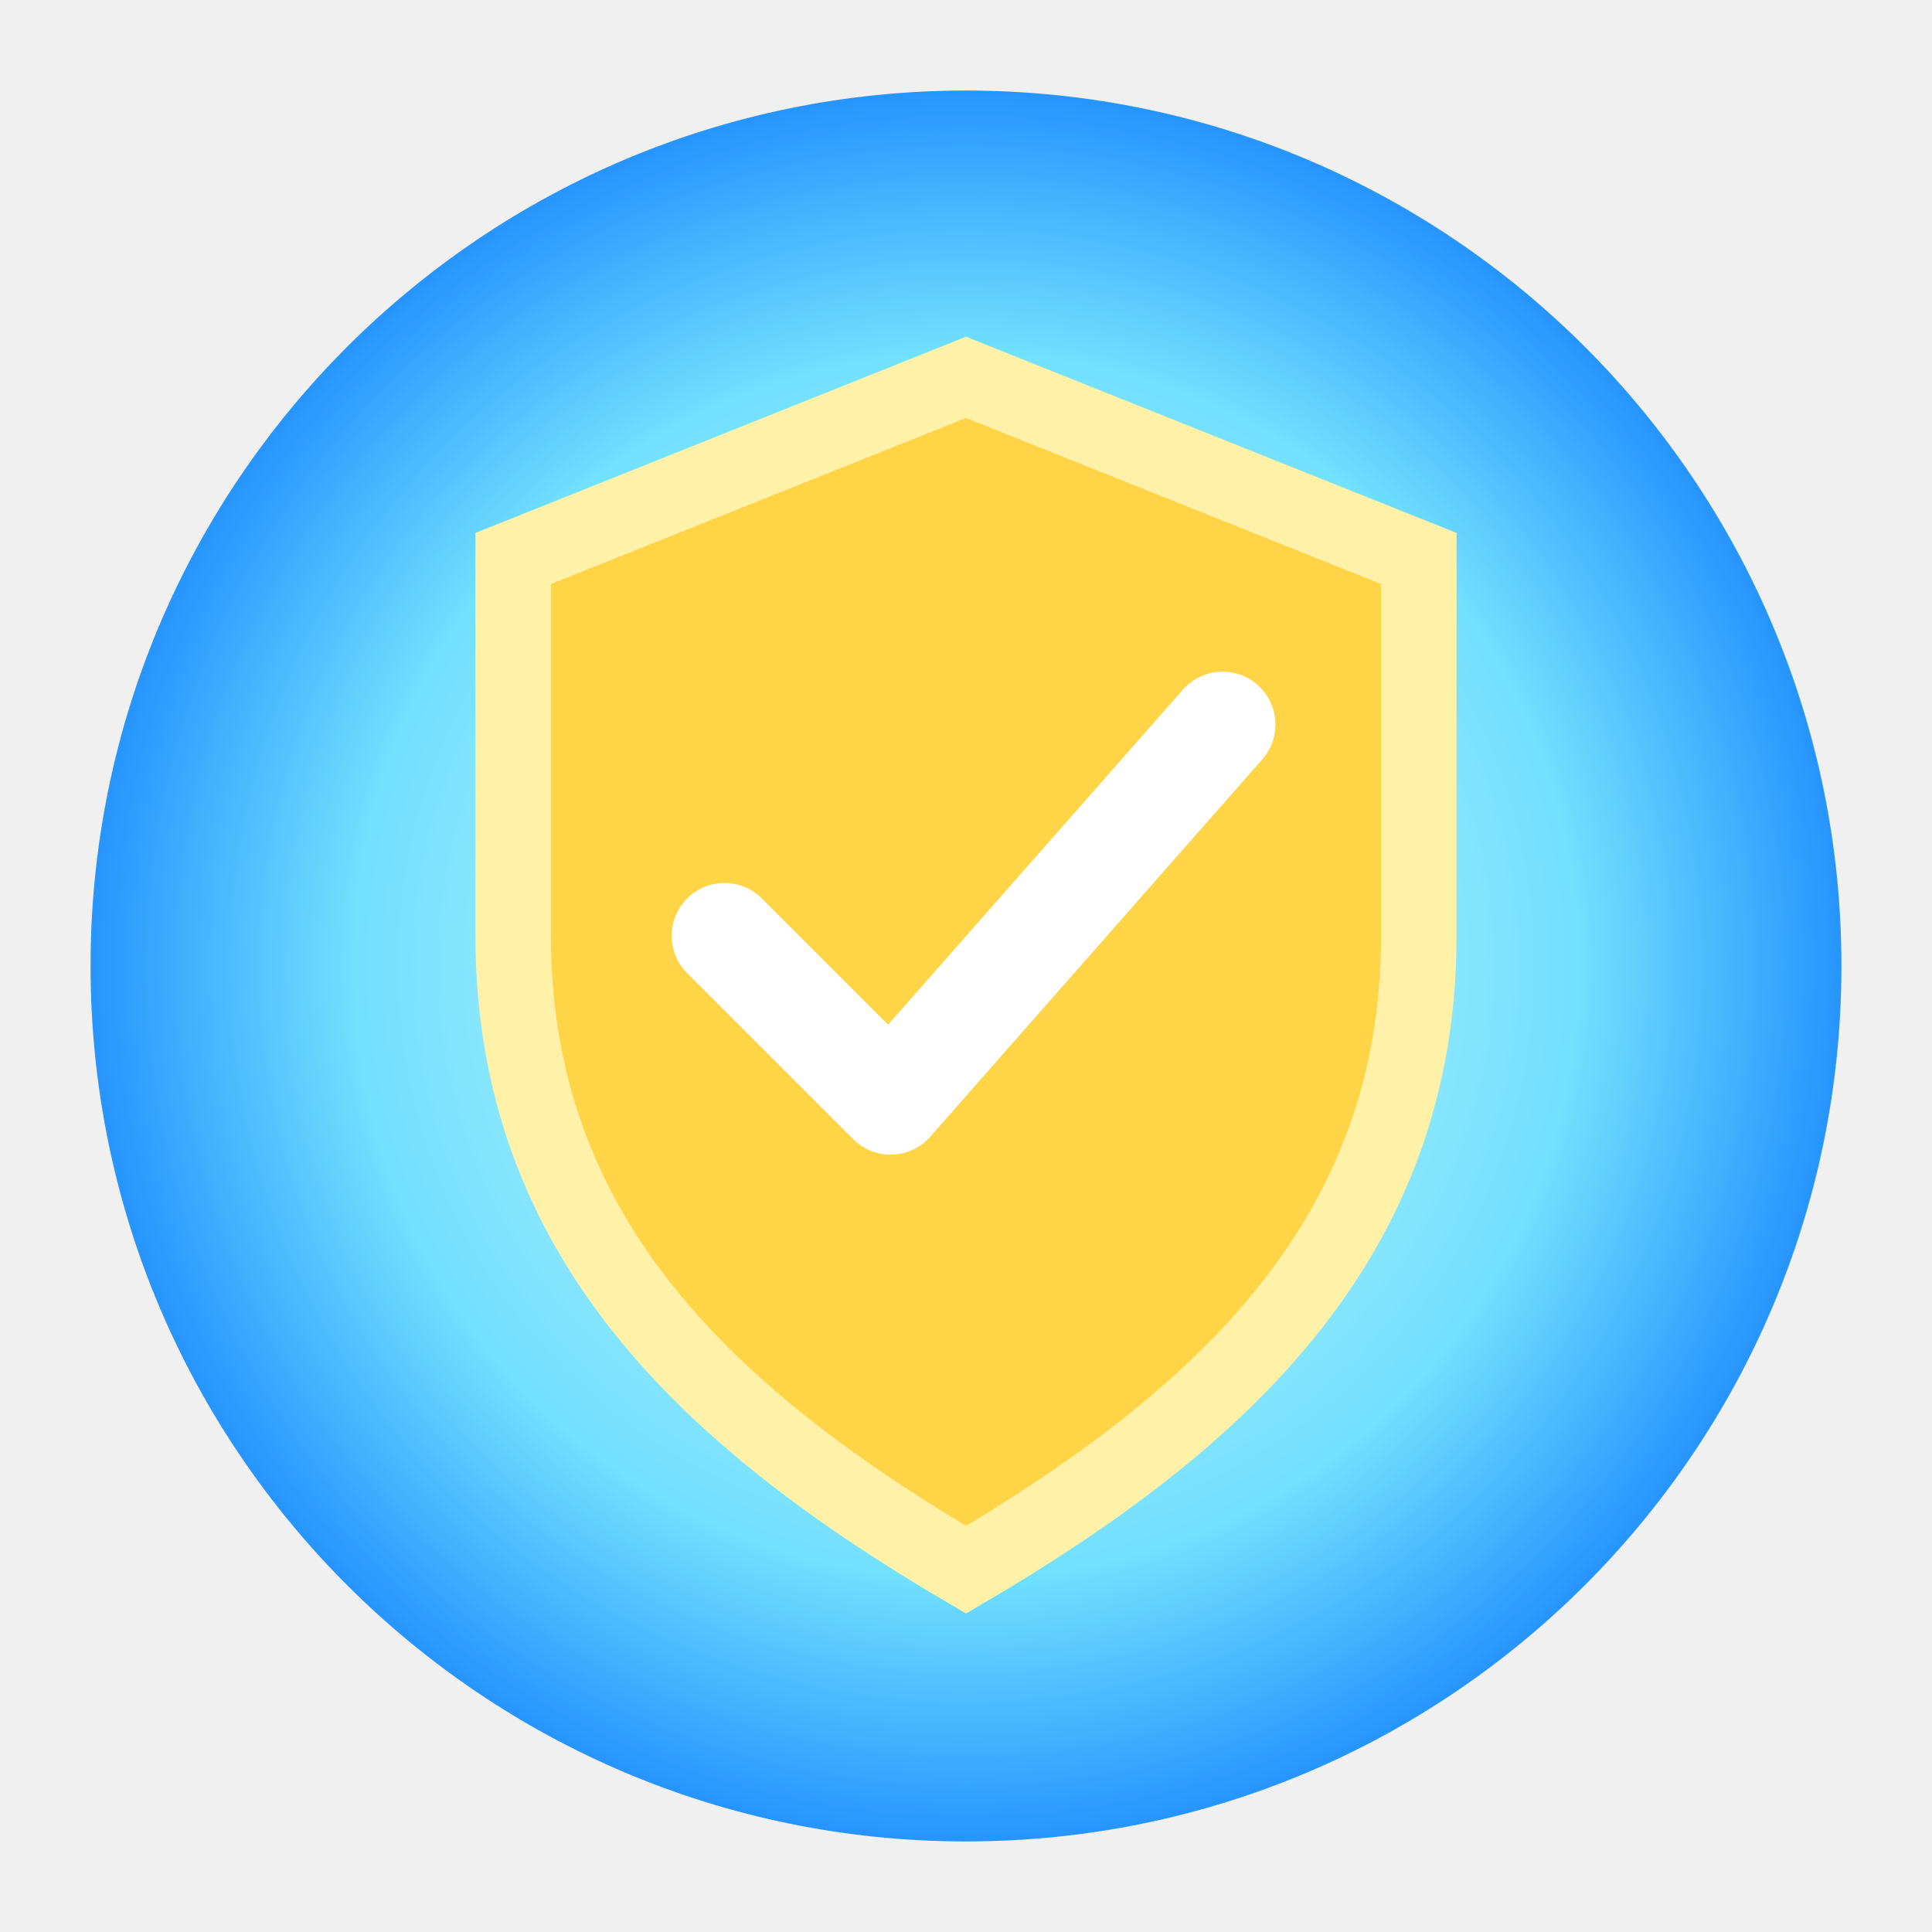
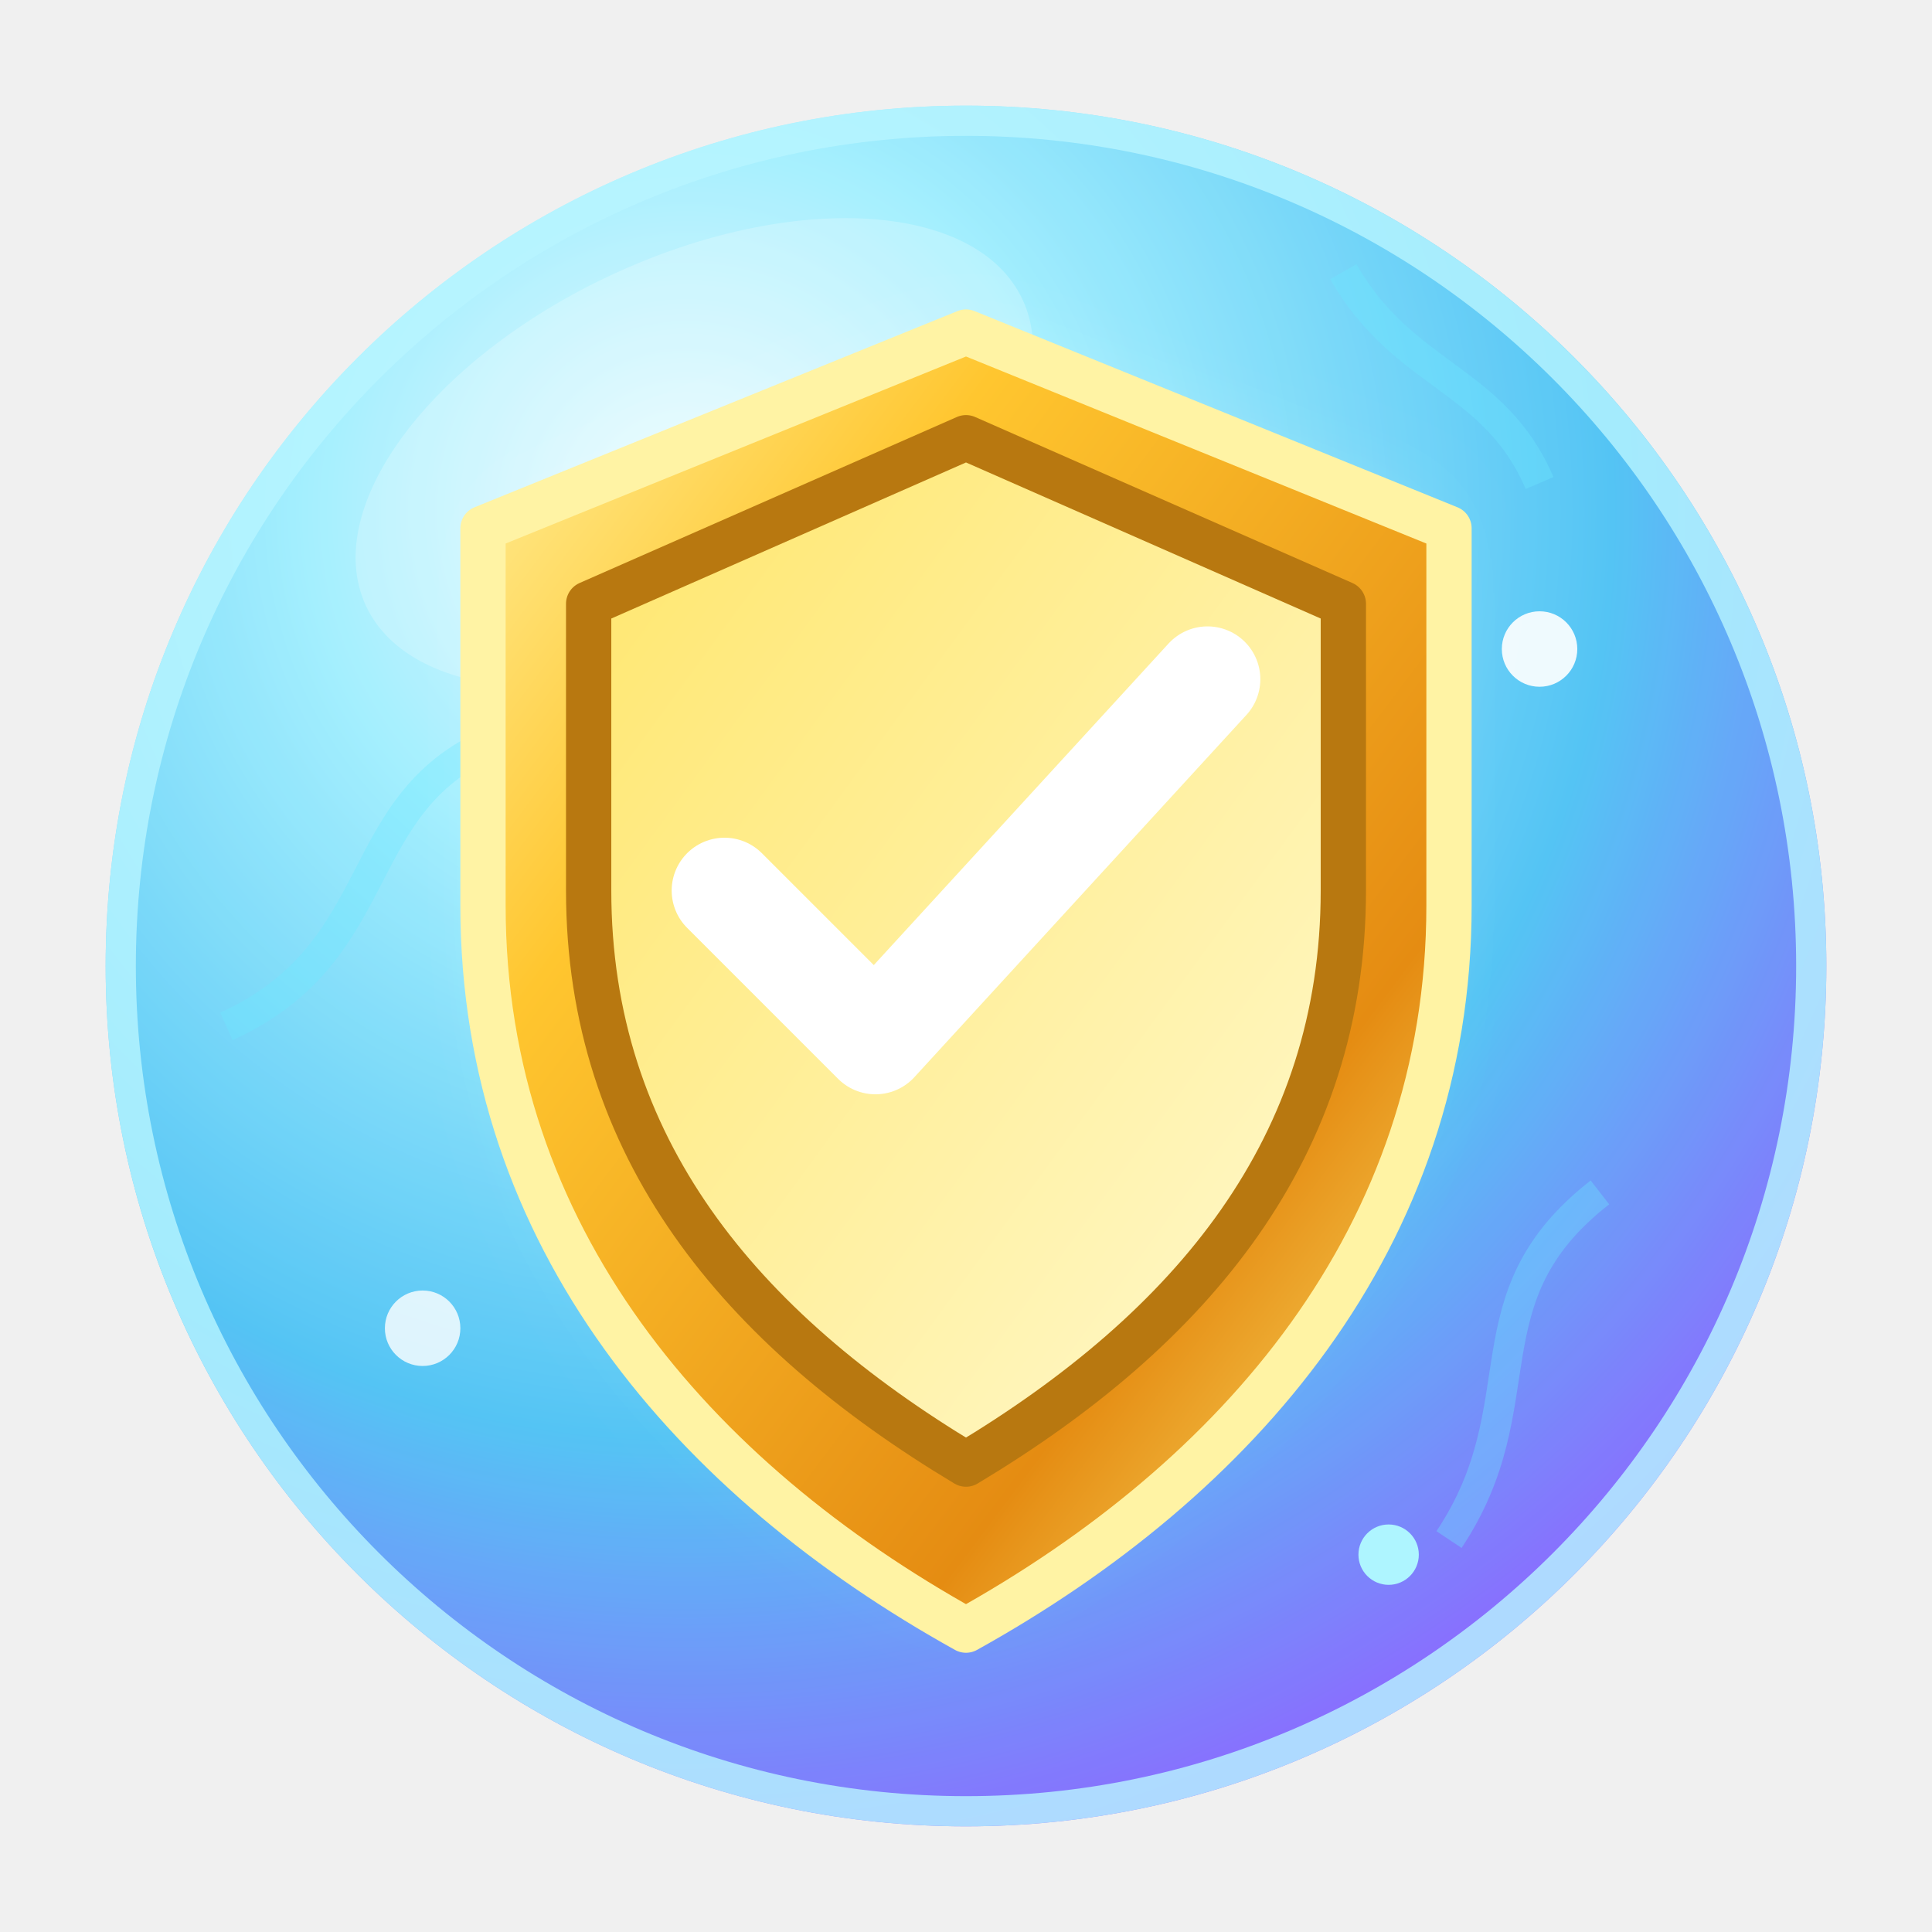
<svg xmlns="http://www.w3.org/2000/svg" viewBox="0 0 128 128">
  <defs>
-     <radialGradient id="g">
-       <stop stop-color="#dff8ff" />
-       <stop offset=".7" stop-color="#66dfff" />
-       <stop offset="1" stop-color="#168dff" />
+     <radialGradient id="orb" cx="34%" cy="24%" r="78%">
+       <stop stop-color="#e9fbff" />
+       <stop offset=".28" stop-color="#9beeff" />
+       <stop offset=".68" stop-color="#43bff4" />
+       <stop offset="1" stop-color="#7c62ff" />
    </radialGradient>
+     <linearGradient id="gold" x1="0" y1="0" x2="1" y2="1">
+       <stop stop-color="#fff2a0" />
+       <stop offset=".28" stop-color="#ffc62f" />
+       <stop offset=".72" stop-color="#e58c12" />
+       <stop offset="1" stop-color="#fff07a" />
+     </linearGradient>
+     <linearGradient id="inner" x1="0" y1="0" x2="1" y2="1">
+       <stop stop-color="#ffe66b" />
+       <stop offset="1" stop-color="#fff9d0" />
+     </linearGradient>
+     <filter id="glow">
+       <feGaussianBlur stdDeviation="3" />
+     </filter>
  </defs>
-   <circle cx="64" cy="64" r="58" fill="url(#g)" opacity=".92" />
-   <path d="M64 25 94 37v25c0 20-13 32-30 42C47 94 34 82 34 62V37z" fill="#ffd447" stroke="#fff2a8" stroke-width="5" />
-   <path d="m48 62 11 11 22-25" fill="none" stroke="#fff" stroke-width="7" stroke-linecap="round" stroke-linejoin="round" />
+   <circle cx="64" cy="64" r="57" fill="url(#orb)" opacity=".9" />
+   <circle cx="64" cy="64" r="56" fill="none" stroke="#b8f5ff" stroke-width="2" opacity=".8" />
+   <ellipse cx="46" cy="30" rx="24" ry="13" fill="#fff" opacity=".22" transform="rotate(-25 46 30)" />
+   <g opacity=".35" stroke="#6ce8ff" stroke-width="2" fill="none">
+     <path d="M15 68c11-5 8-15 18-19M96 102c6-9 1-16 10-23M89 18c4 7 10 7 13 14" />
+   </g>
+   <path d="M64 23 94 35v25c0 21-13 35-30 45C47 95 34 81 34 60V35z" fill="#fff" opacity=".25" filter="url(#glow)" />
+   <path d="M64 22 96 35v25c0 22-14 38-32 48C46 98 32 82 32 60V35z" fill="url(#gold)" stroke="#fff3a4" stroke-width="3" stroke-linejoin="round" />
+   <path d="M64 29 89 40v19c0 17-10 29-25 38C49 88 39 76 39 59V40z" fill="url(#inner)" stroke="#b87810" stroke-width="3" stroke-linejoin="round" />
+   <path d="m48 59 10 10 22-24" fill="none" stroke="#fff" stroke-width="7" stroke-linecap="round" stroke-linejoin="round" />
+   <circle cx="28" cy="88" r="2.5" fill="#fff" opacity=".8" />
+   <circle cx="102" cy="43" r="2.5" fill="#fff" opacity=".9" />
+   <circle cx="92" cy="103" r="2" fill="#aef5ff" />
</svg>
